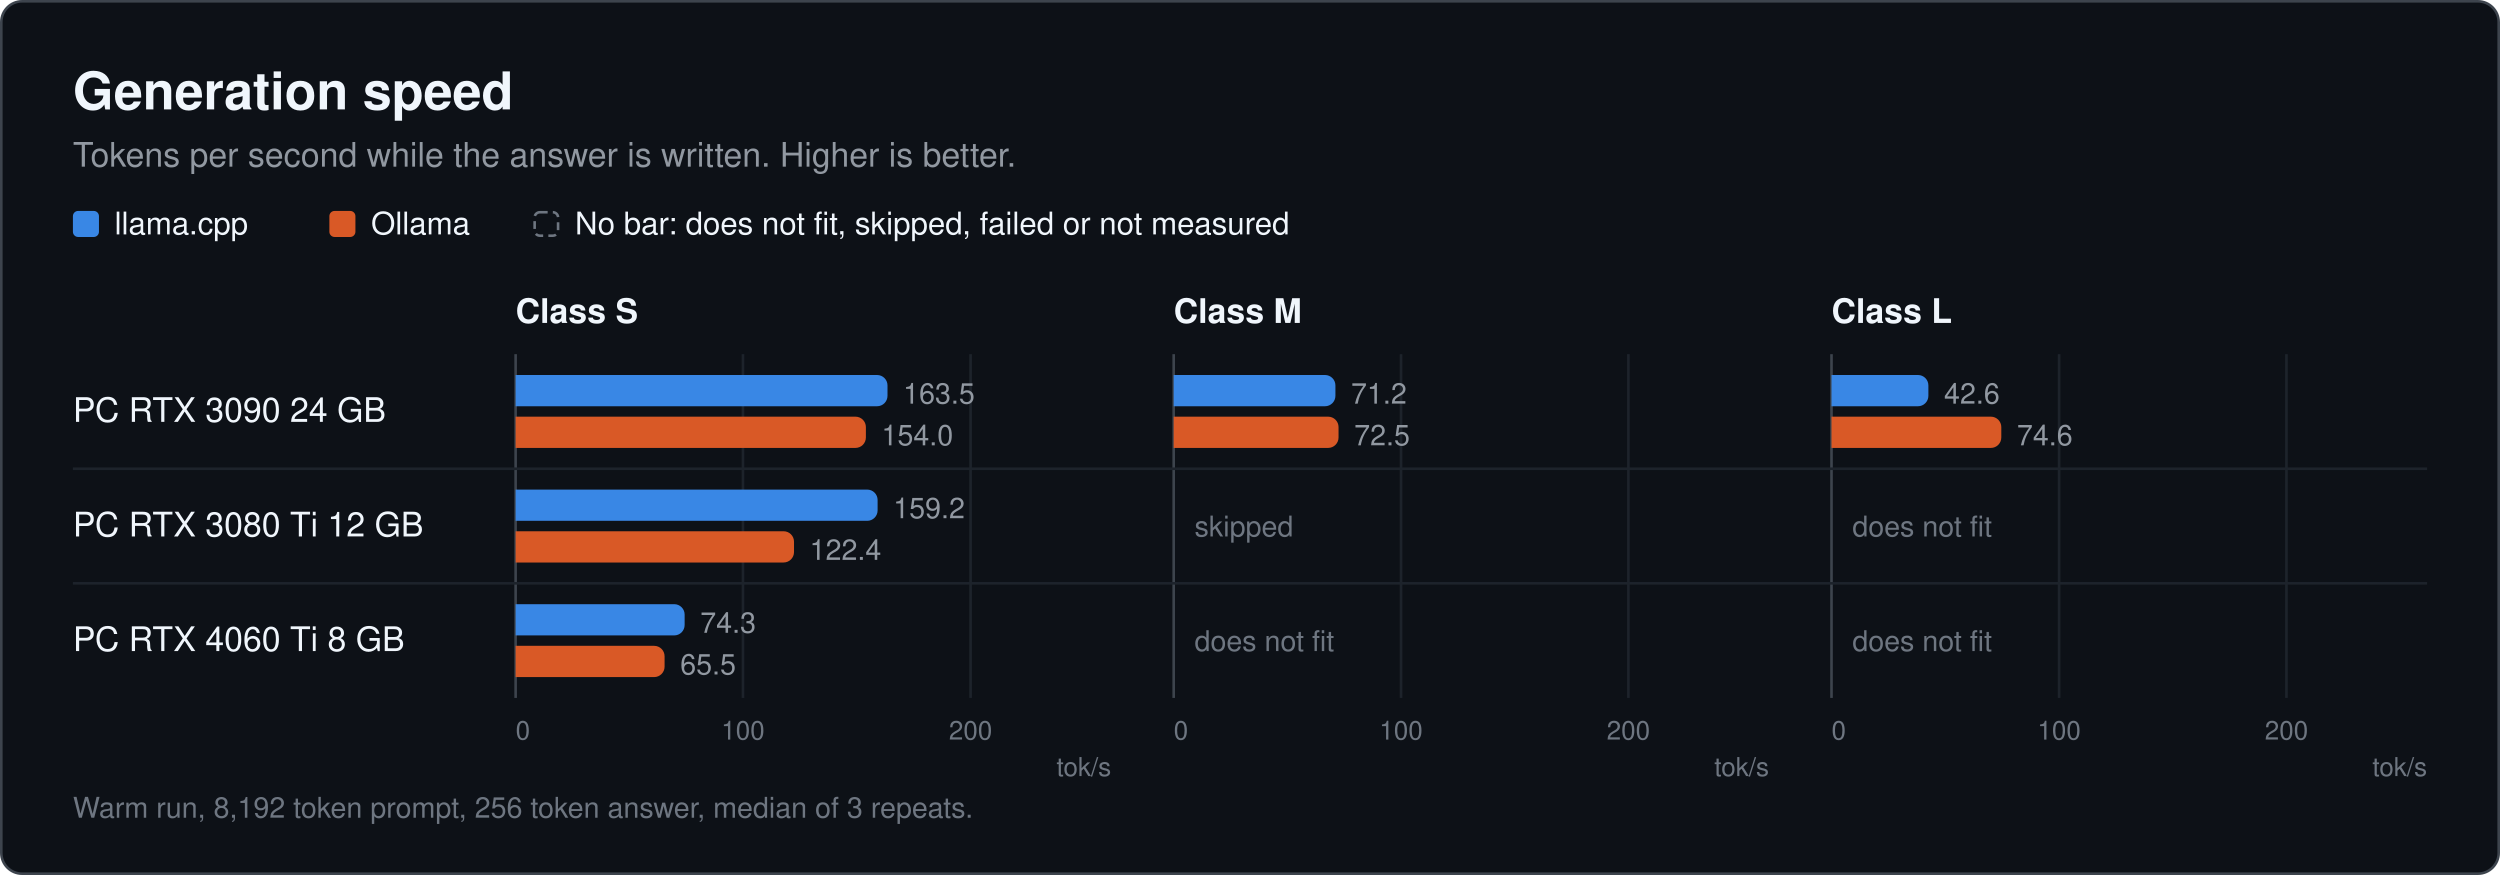
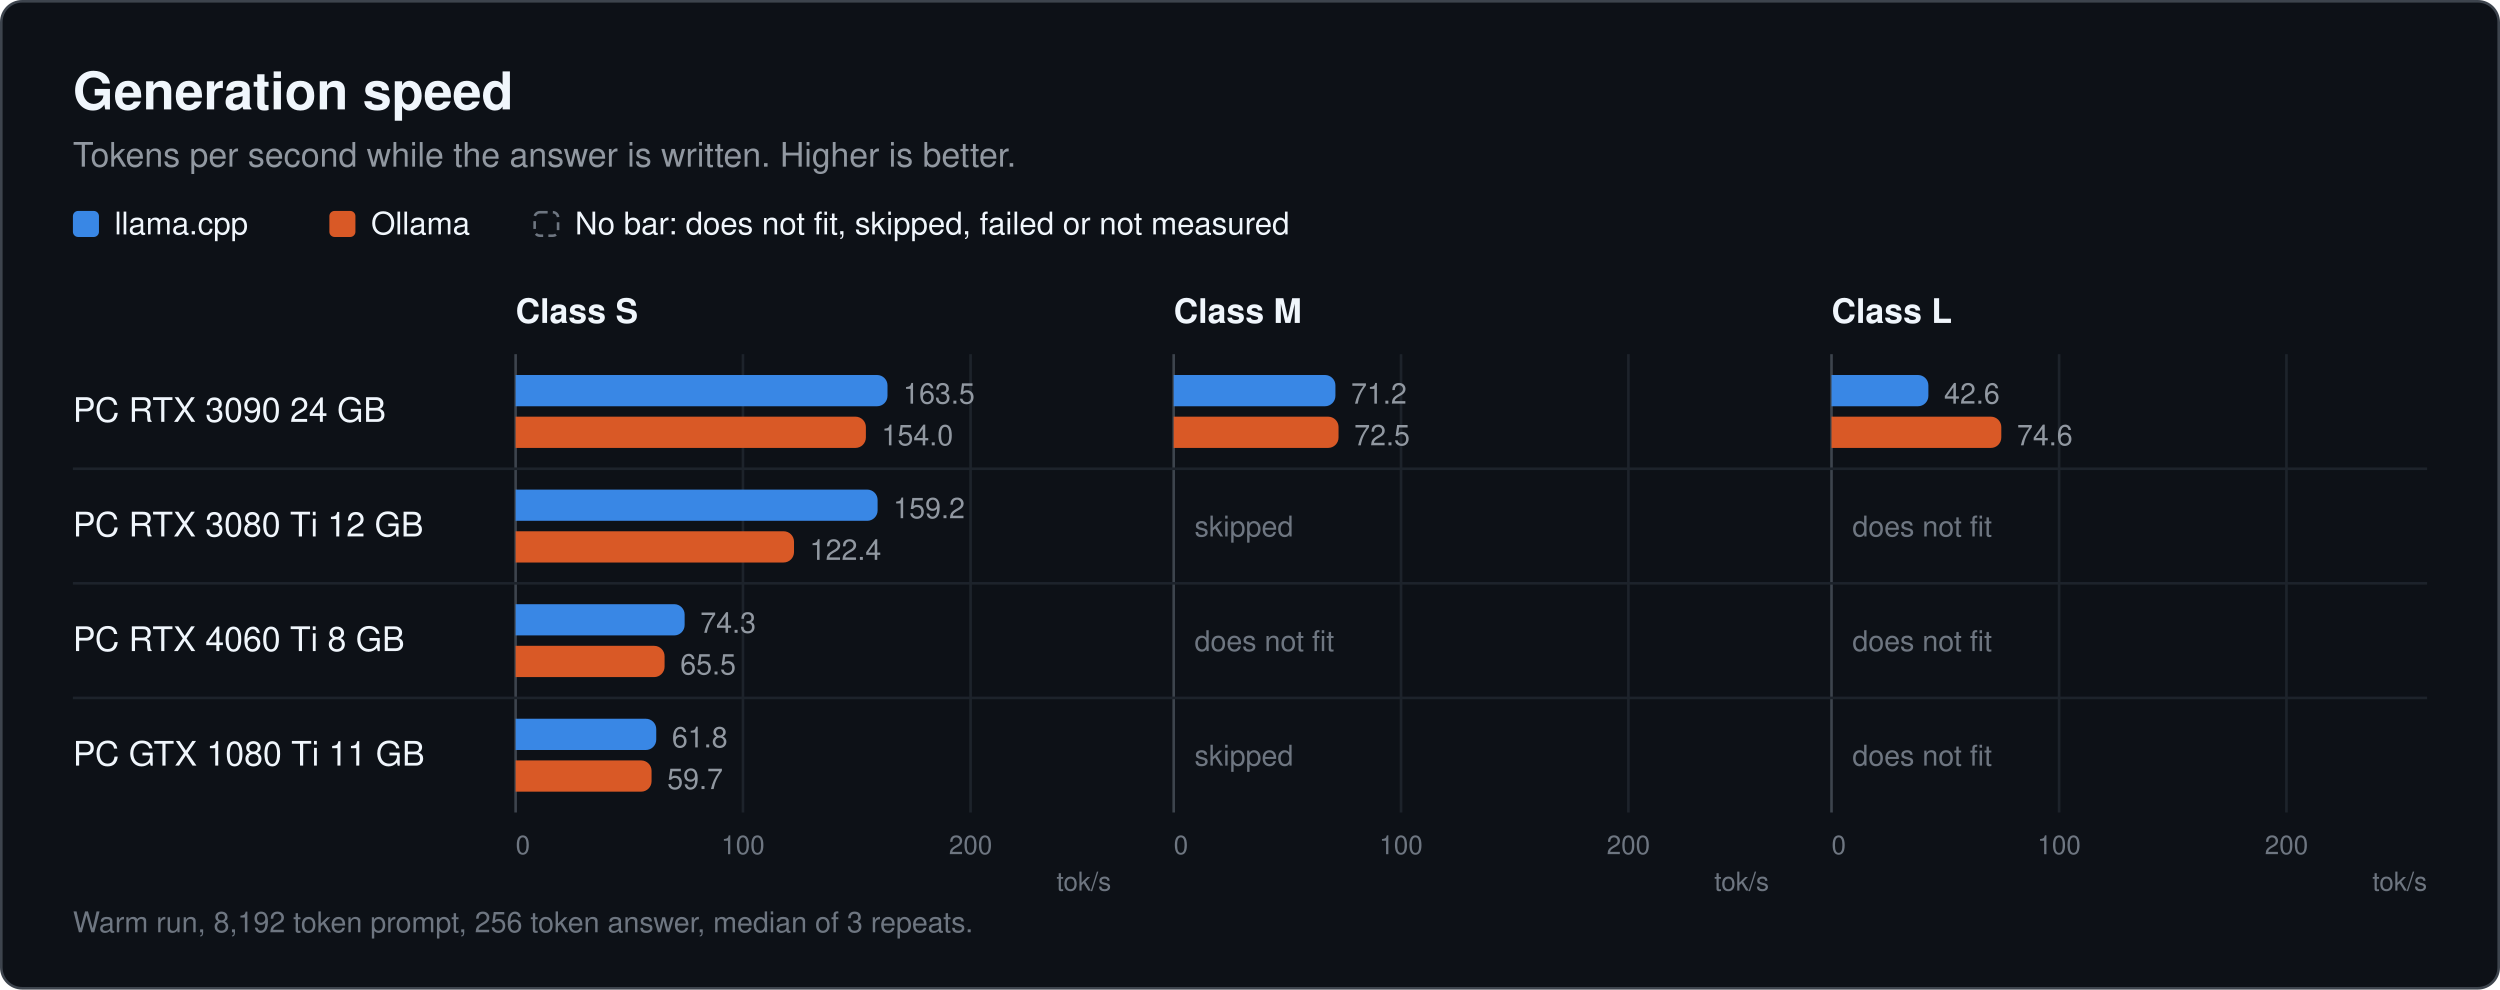
- <svg xmlns="http://www.w3.org/2000/svg" width="960" height="336" viewBox="0 0 960 336" role="img" aria-label="Generation speed in tokens per second per device, model class and engine">
+ <svg xmlns="http://www.w3.org/2000/svg" width="960" height="380" viewBox="0 0 960 380" role="img" aria-label="Generation speed in tokens per second per device, model class and engine">
  <style>
    text { font-family: system-ui, -apple-system, "Segoe UI", Helvetica, Arial, sans-serif; fill: #9198a1; }
    .title { font-size: 20px; font-weight: 600; fill: #f0f6fc; }
    .section { font-size: 15px; font-weight: 600; fill: #f0f6fc; }
    .panel { font-size: 13px; font-weight: 600; fill: #f0f6fc; }
    .device { font-size: 13px; fill: #f0f6fc; }
    .sub { font-size: 13px; }
    .legend { font-size: 12px; fill: #f0f6fc; }
    .value { font-size: 11px; font-variant-numeric: tabular-nums; }
    .tick { font-size: 10px; fill: #6e7681; font-variant-numeric: tabular-nums; }
    .muted, .note, .foot { fill: #6e7681; }
    .note { font-size: 11px; }
    .foot { font-size: 11px; }
    .cell { font-size: 12px; font-weight: 600; font-variant-numeric: tabular-nums; }
    .limitlabel { font-size: 10px; fill: #6e7681; }
    .grid { stroke: #1d232b; stroke-width: 1; }
    .row { stroke: #1d232b; stroke-width: 1; }
    .base { stroke: #3d444d; stroke-width: 1; }
    .limit { stroke: #4d5560; stroke-width: 1; stroke-dasharray: 2 3; }
    .gapbox { fill: none; stroke: #6e7681; stroke-width: 1; stroke-dasharray: 3 2; }
    </style>
-   <rect x="0.5" y="0.5" width="959" height="335" rx="8" fill="#0d1117" stroke="#3d444d" />
+   <rect x="0.5" y="0.5" width="959" height="379" rx="8" fill="#0d1117" stroke="#3d444d" />
  <text x="28" y="42" class="title">Generation speed</text>
  <text x="28" y="64" class="sub">Tokens per second while the answer is written. Higher is better.</text>
  <rect x="28" y="81" width="10" height="10" rx="2" fill="#3987e5" />
  <text x="44" y="90" class="legend">llama.cpp</text>
  <rect x="126.48" y="81" width="10" height="10" rx="2" fill="#d95926" />
  <text x="142.48" y="90" class="legend">Ollama</text>
  <rect x="205.3" y="81.5" width="9" height="9" rx="2" class="gapbox" />
  <text x="220.8" y="90" class="legend">No bar: does not fit, skipped, failed or not measured</text>
  <text x="198.0" y="124" class="panel">Class S</text>
  <text x="450.7" y="124" class="panel">Class M</text>
  <text x="703.3" y="124" class="panel">Class L</text>
-   <text x="198.0" y="284" class="tick" text-anchor="start">0</text>
-   <line x1="285.3" y1="136" x2="285.3" y2="268" class="grid" />
-   <text x="285.3" y="284" class="tick" text-anchor="middle">100</text>
-   <line x1="372.7" y1="136" x2="372.7" y2="268" class="grid" />
-   <text x="372.7" y="284" class="tick" text-anchor="middle">200</text>
-   <line x1="198.0" y1="136" x2="198.0" y2="268" class="base" />
-   <text x="426.7" y="298" class="tick" text-anchor="end">tok/s</text>
+   <text x="198.0" y="328" class="tick" text-anchor="start">0</text>
+   <line x1="285.3" y1="136" x2="285.3" y2="312" class="grid" />
+   <text x="285.3" y="328" class="tick" text-anchor="middle">100</text>
+   <line x1="372.7" y1="136" x2="372.7" y2="312" class="grid" />
+   <text x="372.7" y="328" class="tick" text-anchor="middle">200</text>
+   <line x1="198.0" y1="136" x2="198.0" y2="312" class="base" />
+   <text x="426.7" y="342" class="tick" text-anchor="end">tok/s</text>
  <path d="M198.0,144.0H336.8A4,4 0 0 1 340.8,148.0V152.0A4,4 0 0 1 336.8,156.0H198.0Z" fill="#3987e5" />
  <text x="346.8" y="155.0" class="value">163.5</text>
  <path d="M198.0,160.0H328.5A4,4 0 0 1 332.5,164.0V168.0A4,4 0 0 1 328.5,172.0H198.0Z" fill="#d95926" />
  <text x="338.5" y="171.0" class="value">154.0</text>
  <path d="M198.0,188.0H333.0A4,4 0 0 1 337.0,192.0V196.0A4,4 0 0 1 333.0,200.0H198.0Z" fill="#3987e5" />
  <text x="343.0" y="199.0" class="value">159.2</text>
  <path d="M198.0,204.0H300.9A4,4 0 0 1 304.9,208.0V212.0A4,4 0 0 1 300.9,216.0H198.0Z" fill="#d95926" />
  <text x="310.9" y="215.0" class="value">122.4</text>
  <path d="M198.0,232.0H258.9A4,4 0 0 1 262.9,236.0V240.0A4,4 0 0 1 258.9,244.0H198.0Z" fill="#3987e5" />
  <text x="268.9" y="243.0" class="value">74.3</text>
  <path d="M198.0,248.0H251.2A4,4 0 0 1 255.2,252.0V256.0A4,4 0 0 1 251.2,260.0H198.0Z" fill="#d95926" />
  <text x="261.2" y="259.0" class="value">65.5</text>
-   <text x="450.7" y="284" class="tick" text-anchor="start">0</text>
-   <line x1="538.0" y1="136" x2="538.0" y2="268" class="grid" />
-   <text x="538.0" y="284" class="tick" text-anchor="middle">100</text>
-   <line x1="625.3" y1="136" x2="625.3" y2="268" class="grid" />
-   <text x="625.3" y="284" class="tick" text-anchor="middle">200</text>
-   <line x1="450.7" y1="136" x2="450.7" y2="268" class="base" />
-   <text x="679.3" y="298" class="tick" text-anchor="end">tok/s</text>
+   <path d="M198.0,276.0H248.0A4,4 0 0 1 252.0,280.0V284.0A4,4 0 0 1 248.0,288.0H198.0Z" fill="#3987e5" />
+   <text x="258.0" y="287.0" class="value">61.8</text>
+   <path d="M198.0,292.0H246.2A4,4 0 0 1 250.2,296.0V300.0A4,4 0 0 1 246.2,304.0H198.0Z" fill="#d95926" />
+   <text x="256.2" y="303.0" class="value">59.7</text>
+   <text x="450.7" y="328" class="tick" text-anchor="start">0</text>
+   <line x1="538.0" y1="136" x2="538.0" y2="312" class="grid" />
+   <text x="538.0" y="328" class="tick" text-anchor="middle">100</text>
+   <line x1="625.3" y1="136" x2="625.3" y2="312" class="grid" />
+   <text x="625.3" y="328" class="tick" text-anchor="middle">200</text>
+   <line x1="450.7" y1="136" x2="450.7" y2="312" class="base" />
+   <text x="679.3" y="342" class="tick" text-anchor="end">tok/s</text>
  <path d="M450.7,144.0H508.8A4,4 0 0 1 512.8,148.0V152.0A4,4 0 0 1 508.8,156.0H450.7Z" fill="#3987e5" />
  <text x="518.8" y="155.0" class="value">71.2</text>
  <path d="M450.7,160.0H510.0A4,4 0 0 1 514.0,164.0V168.0A4,4 0 0 1 510.0,172.0H450.7Z" fill="#d95926" />
  <text x="520.0" y="171.0" class="value">72.5</text>
  <text x="458.7" y="206.0" class="note">skipped</text>
  <text x="458.7" y="250.0" class="note">does not fit</text>
-   <text x="703.3" y="284" class="tick" text-anchor="start">0</text>
-   <line x1="790.7" y1="136" x2="790.7" y2="268" class="grid" />
-   <text x="790.7" y="284" class="tick" text-anchor="middle">100</text>
-   <line x1="878.0" y1="136" x2="878.0" y2="268" class="grid" />
-   <text x="878.0" y="284" class="tick" text-anchor="middle">200</text>
-   <line x1="703.3" y1="136" x2="703.3" y2="268" class="base" />
-   <text x="932.0" y="298" class="tick" text-anchor="end">tok/s</text>
+   <text x="458.7" y="294.0" class="note">skipped</text>
+   <text x="703.3" y="328" class="tick" text-anchor="start">0</text>
+   <line x1="790.7" y1="136" x2="790.7" y2="312" class="grid" />
+   <text x="790.7" y="328" class="tick" text-anchor="middle">100</text>
+   <line x1="878.0" y1="136" x2="878.0" y2="312" class="grid" />
+   <text x="878.0" y="328" class="tick" text-anchor="middle">200</text>
+   <line x1="703.3" y1="136" x2="703.3" y2="312" class="base" />
+   <text x="932.0" y="342" class="tick" text-anchor="end">tok/s</text>
  <path d="M703.3,144.0H736.5A4,4 0 0 1 740.5,148.0V152.0A4,4 0 0 1 736.5,156.0H703.3Z" fill="#3987e5" />
  <text x="746.5" y="155.0" class="value">42.6</text>
  <path d="M703.3,160.0H764.5A4,4 0 0 1 768.5,164.0V168.0A4,4 0 0 1 764.5,172.0H703.3Z" fill="#d95926" />
  <text x="774.5" y="171.0" class="value">74.6</text>
  <text x="711.3" y="206.0" class="note">does not fit</text>
  <text x="711.3" y="250.0" class="note">does not fit</text>
+   <text x="711.3" y="294.0" class="note">does not fit</text>
  <text x="28" y="162.0" class="device">PC RTX 3090 24 GB</text>
  <line x1="28" y1="180" x2="932" y2="180" class="row" />
  <text x="28" y="206.0" class="device">PC RTX 3080 Ti 12 GB</text>
  <line x1="28" y1="224" x2="932" y2="224" class="row" />
  <text x="28" y="250.0" class="device">PC RTX 4060 Ti 8 GB</text>
-   <text x="28" y="314" class="foot">Warm run, 8,192 token prompt, 256 token answer, median of 3 repeats.</text>
+   <line x1="28" y1="268" x2="932" y2="268" class="row" />
+   <text x="28" y="294.0" class="device">PC GTX 1080 Ti 11 GB</text>
+   <text x="28" y="358" class="foot">Warm run, 8,192 token prompt, 256 token answer, median of 3 repeats.</text>
</svg>
